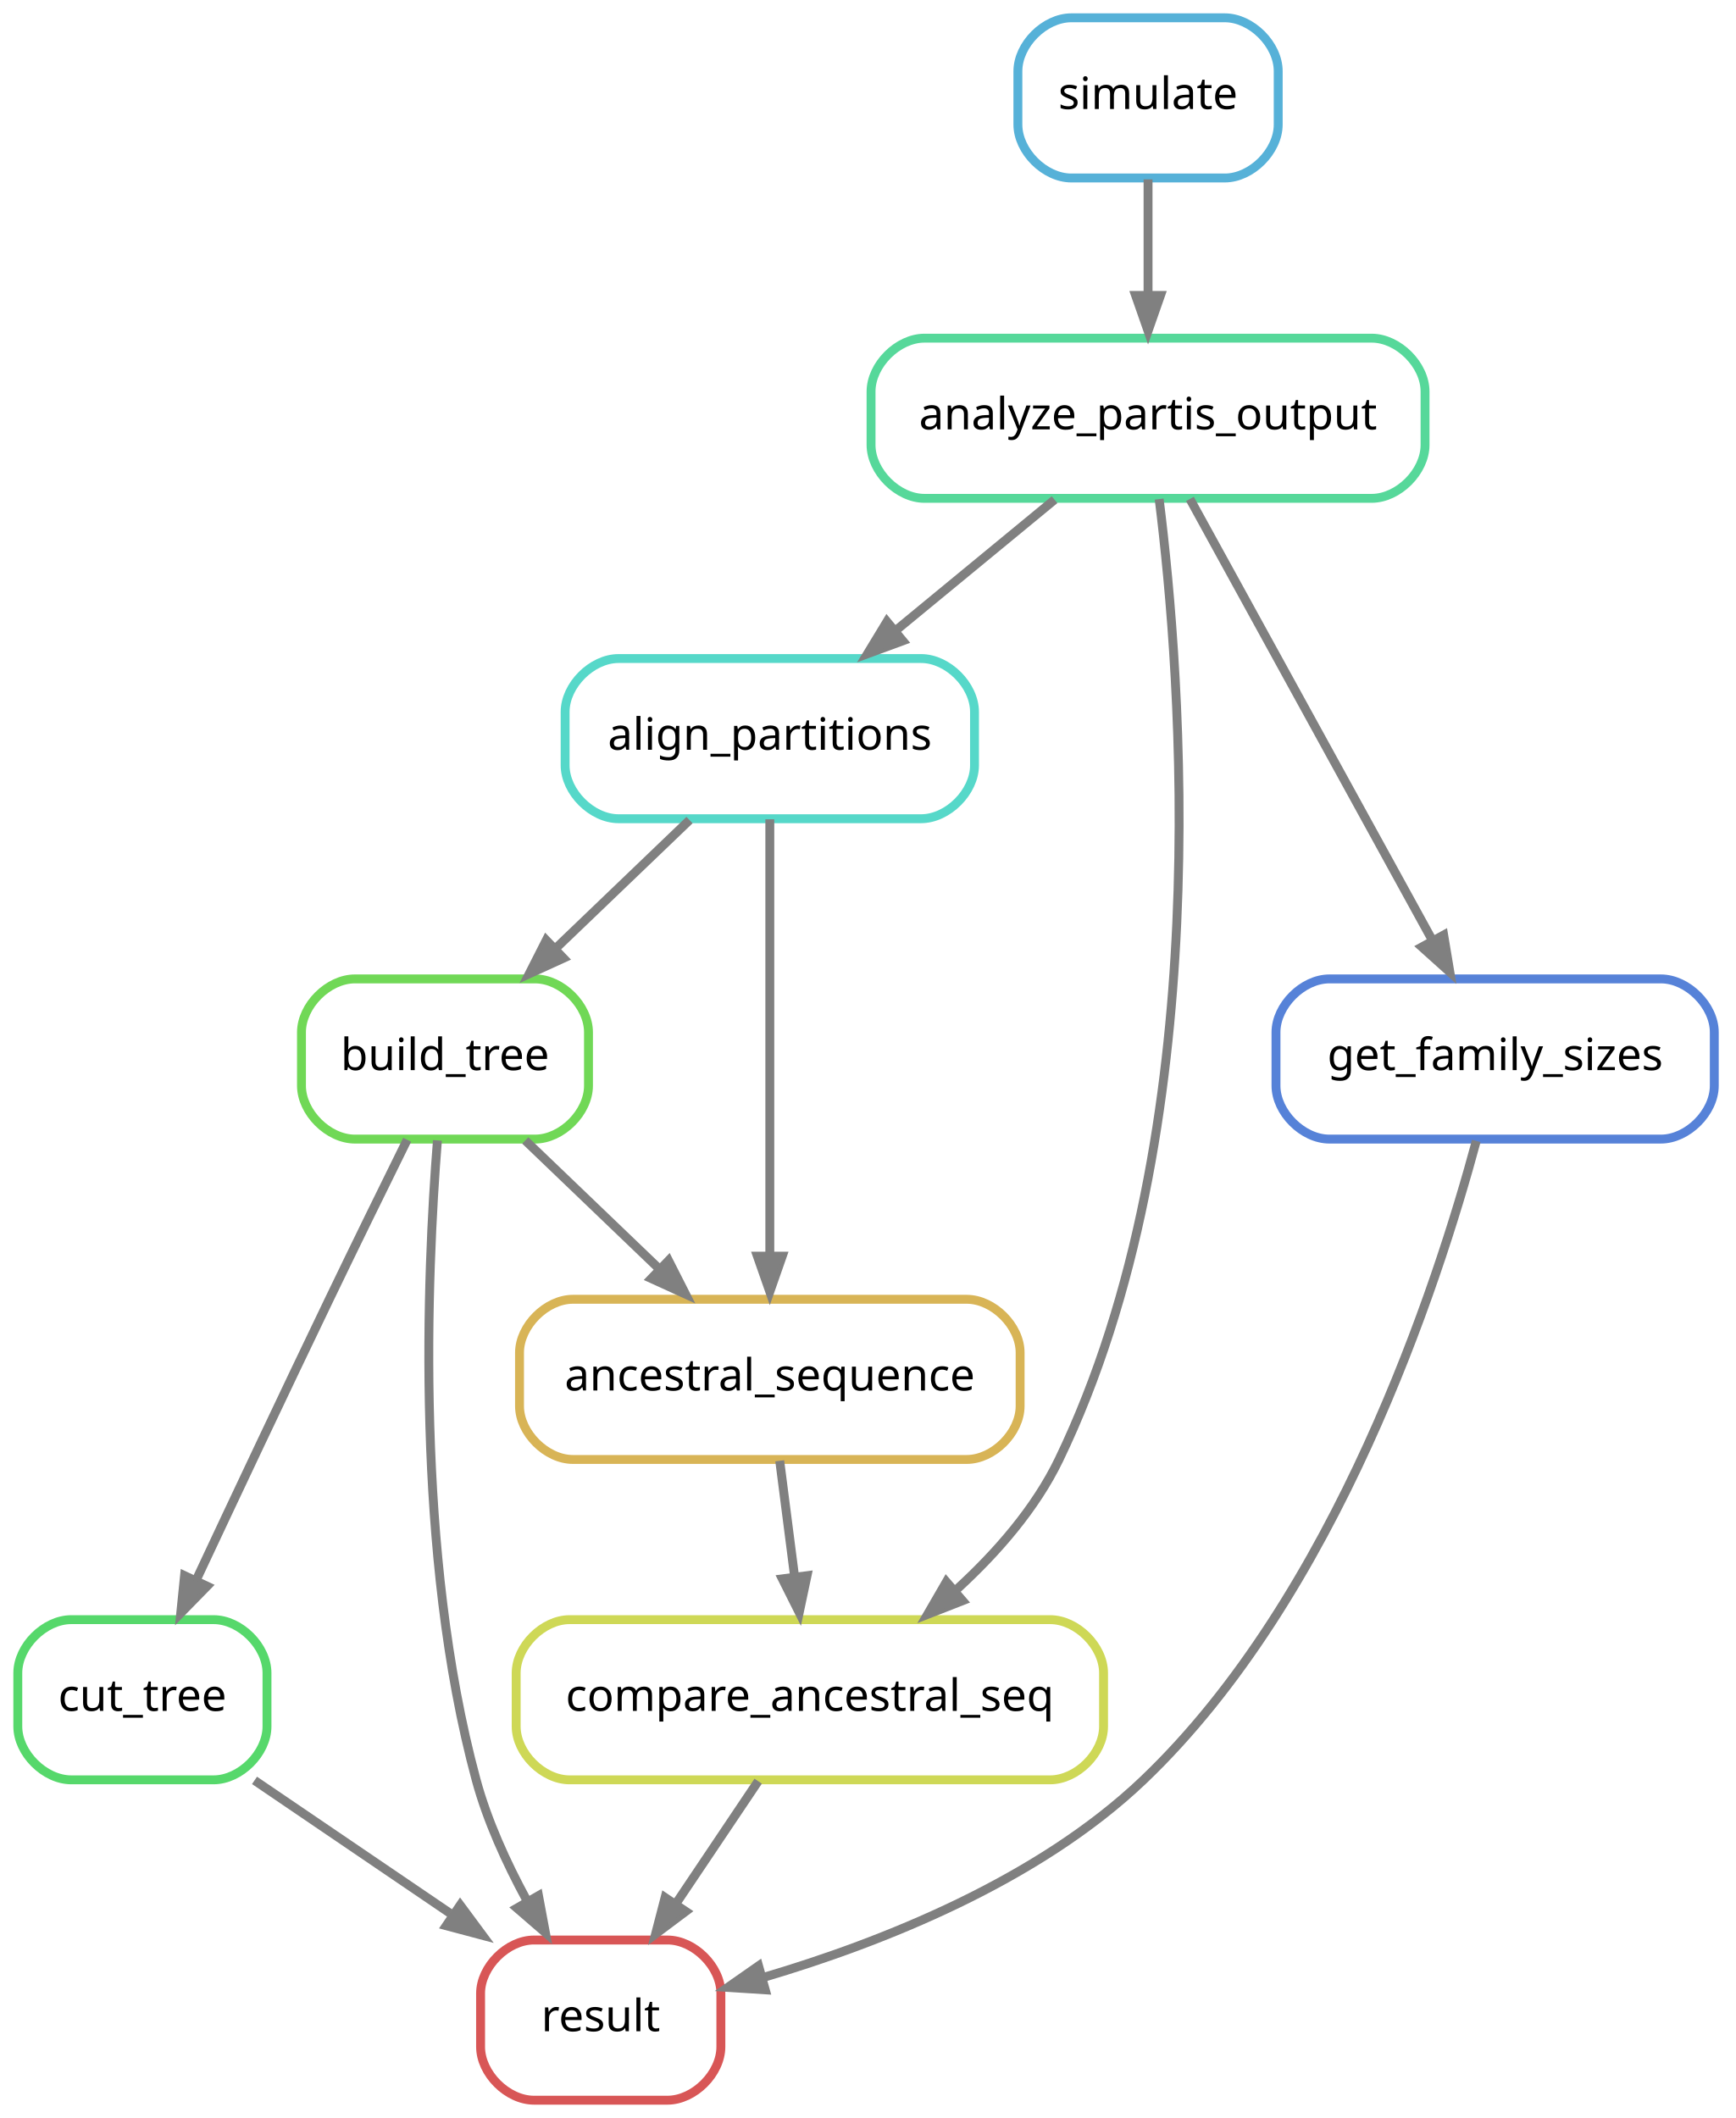
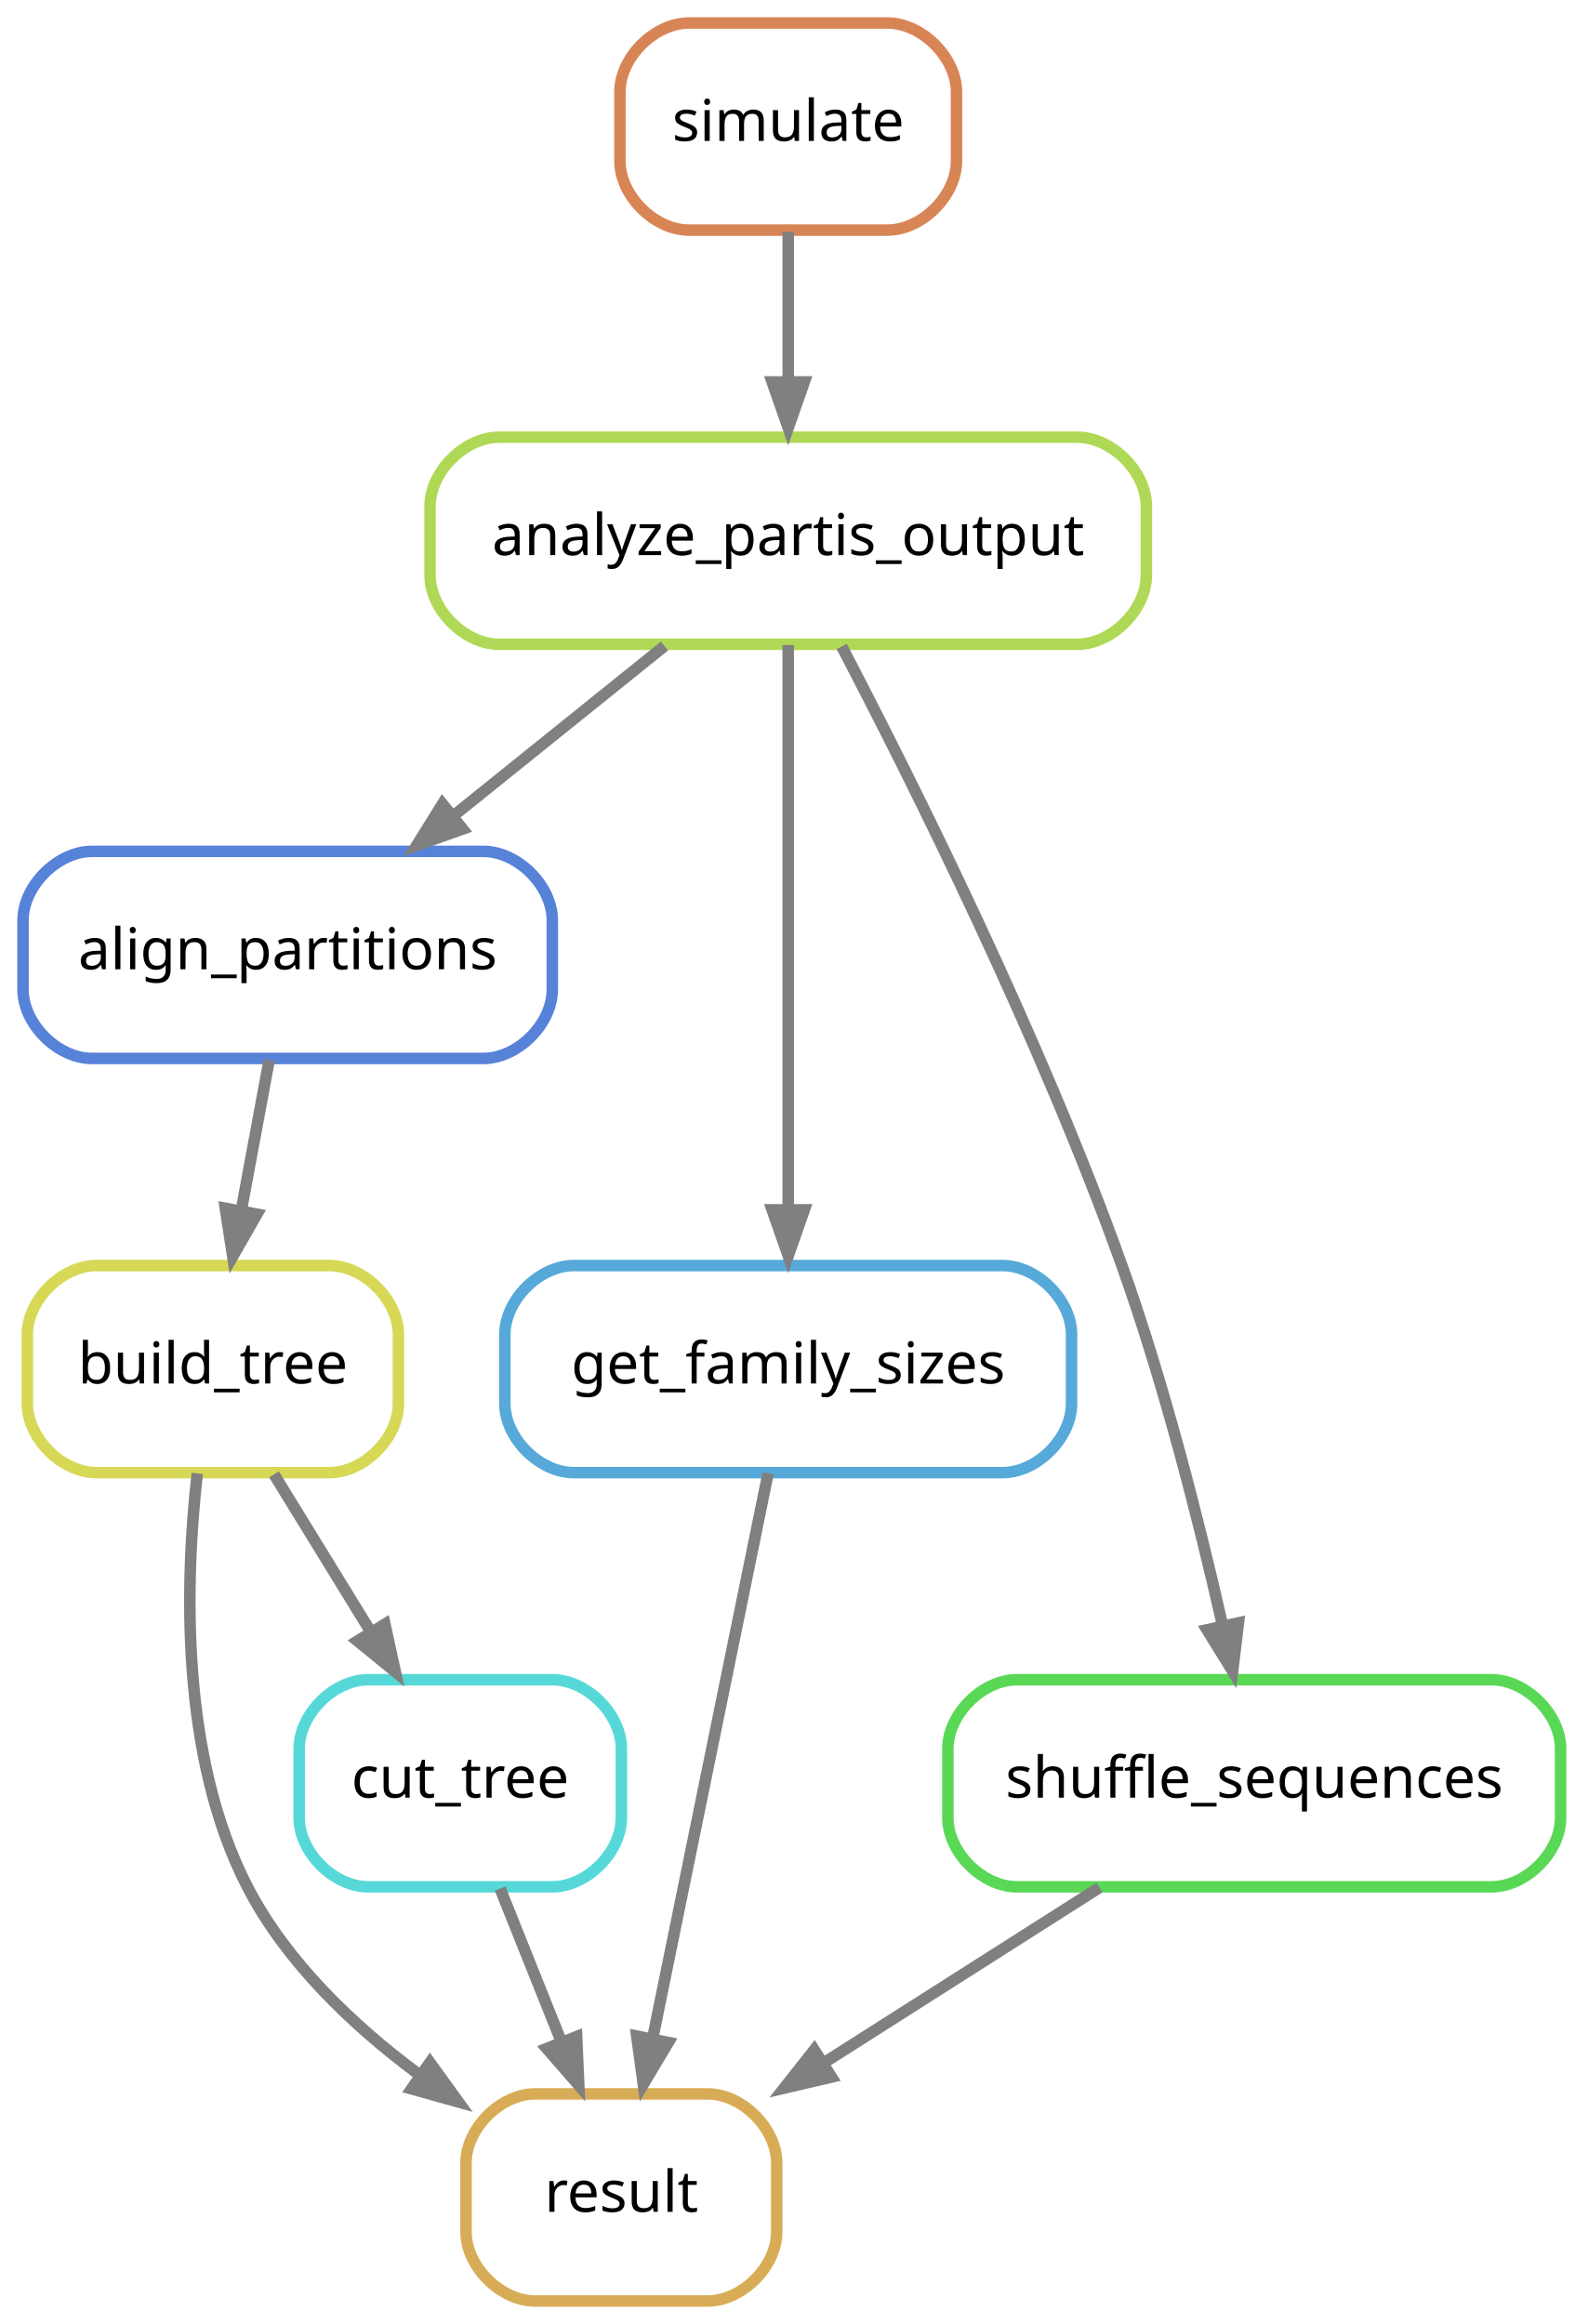
- <svg xmlns="http://www.w3.org/2000/svg" width="390pt" height="476pt" viewBox="0.00 0.00 390.00 476.00">
-   <g id="graph0" class="graph" transform="scale(1 1) rotate(0) translate(4 472)">
-     <polygon fill="white" stroke="white" points="-4,5 -4,-472 387,-472 387,5 -4,5" />
+ <svg xmlns="http://www.w3.org/2000/svg" width="276pt" height="404pt" viewBox="0.00 0.00 276.00 404.00">
+   <g id="graph0" class="graph" transform="scale(1 1) rotate(0) translate(4 400)">
+     <polygon fill="white" stroke="white" points="-4,5 -4,-400 273,-400 273,5 -4,5" />
    <g id="node1" class="node">
-       <path fill="none" stroke="#d85656" stroke-width="2" d="M146,-36C146,-36 116,-36 116,-36 110,-36 104,-30 104,-24 104,-24 104,-12 104,-12 104,-6 110,-0 116,-0 116,-0 146,-0 146,-0 152,-0 158,-6 158,-12 158,-12 158,-24 158,-24 158,-30 152,-36 146,-36" />
-       <text text-anchor="middle" x="131" y="-15.5" font-family="sans" font-size="10.00">result</text>
+       <path fill="none" stroke="#d8ac56" stroke-width="2" d="M119,-36C119,-36 89,-36 89,-36 83,-36 77,-30 77,-24 77,-24 77,-12 77,-12 77,-6 83,-0 89,-0 89,-0 119,-0 119,-0 125,-0 131,-6 131,-12 131,-12 131,-24 131,-24 131,-30 125,-36 119,-36" />
+       <text text-anchor="middle" x="104" y="-15.5" font-family="sans" font-size="10.00">result</text>
    </g>
    <g id="node2" class="node">
-       <path fill="none" stroke="#70d856" stroke-width="2" d="M116.25,-252C116.25,-252 75.75,-252 75.75,-252 69.75,-252 63.75,-246 63.75,-240 63.75,-240 63.75,-228 63.75,-228 63.75,-222 69.75,-216 75.75,-216 75.75,-216 116.25,-216 116.25,-216 122.25,-216 128.25,-222 128.25,-228 128.25,-228 128.25,-240 128.25,-240 128.25,-246 122.25,-252 116.25,-252" />
-       <text text-anchor="middle" x="96" y="-231.5" font-family="sans" font-size="10.00">build_tree</text>
+       <path fill="none" stroke="#d6d856" stroke-width="2" d="M53.25,-180C53.25,-180 12.75,-180 12.75,-180 6.75,-180 0.75,-174 0.75,-168 0.75,-168 0.75,-156 0.75,-156 0.75,-150 6.75,-144 12.75,-144 12.75,-144 53.25,-144 53.25,-144 59.25,-144 65.25,-150 65.25,-156 65.25,-156 65.25,-168 65.25,-168 65.25,-174 59.25,-180 53.25,-180" />
+       <text text-anchor="middle" x="33" y="-159.5" font-family="sans" font-size="10.00">build_tree</text>
+     </g>
+     <g id="edge4" class="edge">
+       <path fill="none" stroke="grey" stroke-width="2" d="M30.288,-143.863C28.166,-125.111 27.268,-94.7 39,-72 45.724,-58.989 57.2,-48.02 68.654,-39.498" />
+       <polygon fill="grey" stroke="grey" points="70.723,-42.322 76.922,-33.73 66.718,-36.58 70.723,-42.322" />
+     </g>
+     <g id="node8" class="node">
+       <path fill="none" stroke="#56d8d8" stroke-width="2" d="M92,-108C92,-108 60,-108 60,-108 54,-108 48,-102 48,-96 48,-96 48,-84 48,-84 48,-78 54,-72 60,-72 60,-72 92,-72 92,-72 98,-72 104,-78 104,-84 104,-84 104,-96 104,-96 104,-102 98,-108 92,-108" />
+       <text text-anchor="middle" x="76" y="-87.5" font-family="sans" font-size="10.00">cut_tree</text>
+     </g>
+     <g id="edge10" class="edge">
+       <path fill="none" stroke="grey" stroke-width="2" d="M43.629,-143.697C48.628,-135.559 54.691,-125.689 60.212,-116.701" />
+       <polygon fill="grey" stroke="grey" points="63.241,-118.457 65.493,-108.104 57.277,-114.793 63.241,-118.457" />
+     </g>
+     <g id="node3" class="node">
+       <path fill="none" stroke="#5682d8" stroke-width="2" d="M80,-252C80,-252 12,-252 12,-252 6,-252 0,-246 0,-240 0,-240 0,-228 0,-228 0,-222 6,-216 12,-216 12,-216 80,-216 80,-216 86,-216 92,-222 92,-228 92,-228 92,-240 92,-240 92,-246 86,-252 80,-252" />
+       <text text-anchor="middle" x="46" y="-231.5" font-family="sans" font-size="10.00">align_partitions</text>
+     </g>
+     <g id="edge5" class="edge">
+       <path fill="none" stroke="grey" stroke-width="2" d="M42.786,-215.697C41.354,-207.983 39.632,-198.712 38.035,-190.112" />
+       <polygon fill="grey" stroke="grey" points="41.444,-189.297 36.176,-180.104 34.561,-190.575 41.444,-189.297" />
+     </g>
+     <g id="node4" class="node">
+       <path fill="none" stroke="#afd856" stroke-width="2" d="M183.25,-324C183.25,-324 82.75,-324 82.75,-324 76.75,-324 70.75,-318 70.75,-312 70.75,-312 70.75,-300 70.75,-300 70.75,-294 76.75,-288 82.75,-288 82.75,-288 183.25,-288 183.25,-288 189.25,-288 195.25,-294 195.25,-300 195.25,-300 195.25,-312 195.25,-312 195.25,-318 189.25,-324 183.25,-324" />
+       <text text-anchor="middle" x="133" y="-303.5" font-family="sans" font-size="10.00">analyze_partis_output</text>
+     </g>
+     <g id="edge6" class="edge">
+       <path fill="none" stroke="grey" stroke-width="2" d="M111.494,-287.697C100.537,-278.881 87.054,-268.032 75.175,-258.474" />
+       <polygon fill="grey" stroke="grey" points="77.243,-255.646 67.258,-252.104 72.855,-261.1 77.243,-255.646" />
+     </g>
+     <g id="node6" class="node">
+       <path fill="none" stroke="#56a9d8" stroke-width="2" d="M170.25,-180C170.25,-180 95.75,-180 95.75,-180 89.75,-180 83.75,-174 83.75,-168 83.75,-168 83.75,-156 83.75,-156 83.75,-150 89.75,-144 95.75,-144 95.75,-144 170.25,-144 170.25,-144 176.25,-144 182.25,-150 182.25,-156 182.25,-156 182.25,-168 182.25,-168 182.25,-174 176.25,-180 170.25,-180" />
+       <text text-anchor="middle" x="133" y="-159.5" font-family="sans" font-size="10.00">get_family_sizes</text>
+     </g>
+     <g id="edge8" class="edge">
+       <path fill="none" stroke="grey" stroke-width="2" d="M133,-287.871C133,-263.67 133,-219.211 133,-190.393" />
+       <polygon fill="grey" stroke="grey" points="136.5,-190.189 133,-180.189 129.5,-190.189 136.5,-190.189" />
+     </g>
+     <g id="node7" class="node">
+       <path fill="none" stroke="#59d856" stroke-width="2" d="M255.25,-108C255.25,-108 172.75,-108 172.75,-108 166.75,-108 160.75,-102 160.75,-96 160.75,-96 160.75,-84 160.75,-84 160.75,-78 166.75,-72 172.75,-72 172.75,-72 255.25,-72 255.25,-72 261.25,-72 267.25,-78 267.25,-84 267.25,-84 267.25,-96 267.25,-96 267.25,-102 261.25,-108 255.25,-108" />
+       <text text-anchor="middle" x="214" y="-87.5" font-family="sans" font-size="10.00">shuffle_sequences</text>
+     </g>
+     <g id="edge9" class="edge">
+       <path fill="none" stroke="grey" stroke-width="2" d="M142.296,-287.623C154.719,-263.859 176.813,-219.644 191,-180 198.293,-159.622 204.314,-135.857 208.363,-118.013" />
+       <polygon fill="grey" stroke="grey" points="211.834,-118.525 210.569,-108.006 204.999,-117.018 211.834,-118.525" />
+     </g>
+     <g id="node5" class="node">
+       <path fill="none" stroke="#d88556" stroke-width="2" d="M150.25,-396C150.25,-396 115.75,-396 115.75,-396 109.75,-396 103.75,-390 103.75,-384 103.75,-384 103.75,-372 103.75,-372 103.75,-366 109.75,-360 115.75,-360 115.75,-360 150.25,-360 150.25,-360 156.25,-360 162.25,-366 162.25,-372 162.25,-372 162.25,-384 162.25,-384 162.25,-390 156.25,-396 150.25,-396" />
+       <text text-anchor="middle" x="133" y="-375.5" font-family="sans" font-size="10.00">simulate</text>
+     </g>
+     <g id="edge7" class="edge">
+       <path fill="none" stroke="grey" stroke-width="2" d="M133,-359.697C133,-351.983 133,-342.712 133,-334.112" />
+       <polygon fill="grey" stroke="grey" points="136.5,-334.104 133,-324.104 129.5,-334.104 136.5,-334.104" />
+     </g>
+     <g id="edge2" class="edge">
+       <path fill="none" stroke="grey" stroke-width="2" d="M129.502,-143.871C124.538,-119.564 115.4,-74.819 109.517,-46.013" />
+       <polygon fill="grey" stroke="grey" points="112.941,-45.287 107.51,-36.189 106.082,-46.687 112.941,-45.287" />
+     </g>
+     <g id="edge3" class="edge">
+       <path fill="none" stroke="grey" stroke-width="2" d="M187.091,-71.876C172.842,-62.808 155.154,-51.552 139.764,-41.759" />
+       <polygon fill="grey" stroke="grey" points="141.328,-38.606 131.012,-36.19 137.57,-44.511 141.328,-38.606" />
    </g>
    <g id="edge1" class="edge">
-       <path fill="none" stroke="grey" stroke-width="2" d="M94.306,-215.702C91.913,-185.798 89.237,-122.766 103,-72 105.493,-62.805 109.783,-53.409 114.267,-45.131" />
-       <polygon fill="grey" stroke="grey" points="117.377,-46.745 119.326,-36.331 111.308,-43.256 117.377,-46.745" />
-     </g>
-     <g id="node7" class="node">
-       <path fill="none" stroke="#56d86b" stroke-width="2" d="M44,-108C44,-108 12,-108 12,-108 6,-108 -3.55271e-15,-102 -3.55271e-15,-96 -3.55271e-15,-96 -3.55271e-15,-84 -3.55271e-15,-84 -3.55271e-15,-78 6,-72 12,-72 12,-72 44,-72 44,-72 50,-72 56,-78 56,-84 56,-84 56,-96 56,-96 56,-102 50,-108 44,-108" />
-       <text text-anchor="middle" x="28" y="-87.5" font-family="sans" font-size="10.00">cut_tree</text>
-     </g>
-     <g id="edge9" class="edge">
-       <path fill="none" stroke="grey" stroke-width="2" d="M87.503,-215.846C82.392,-205.486 75.777,-192.006 70,-180 59.873,-158.956 48.587,-135.011 40.266,-117.263" />
-       <polygon fill="grey" stroke="grey" points="43.385,-115.671 35.975,-108.098 37.046,-118.639 43.385,-115.671" />
-     </g>
-     <g id="node9" class="node">
-       <path fill="none" stroke="#d8b456" stroke-width="2" d="M213.25,-180C213.25,-180 124.75,-180 124.75,-180 118.75,-180 112.75,-174 112.75,-168 112.75,-168 112.75,-156 112.75,-156 112.75,-150 118.75,-144 124.75,-144 124.75,-144 213.25,-144 213.25,-144 219.25,-144 225.25,-150 225.25,-156 225.25,-156 225.25,-168 225.25,-168 225.25,-174 219.25,-180 213.25,-180" />
-       <text text-anchor="middle" x="169" y="-159.5" font-family="sans" font-size="10.00">ancestral_sequence</text>
-     </g>
-     <g id="edge12" class="edge">
-       <path fill="none" stroke="grey" stroke-width="2" d="M114.045,-215.697C123.062,-207.05 134.118,-196.449 143.943,-187.027" />
-       <polygon fill="grey" stroke="grey" points="146.367,-189.552 151.163,-180.104 141.522,-184.499 146.367,-189.552" />
-     </g>
-     <g id="node3" class="node">
-       <path fill="none" stroke="#56d8c9" stroke-width="2" d="M203,-324C203,-324 135,-324 135,-324 129,-324 123,-318 123,-312 123,-312 123,-300 123,-300 123,-294 129,-288 135,-288 135,-288 203,-288 203,-288 209,-288 215,-294 215,-300 215,-300 215,-312 215,-312 215,-318 209,-324 203,-324" />
-       <text text-anchor="middle" x="169" y="-303.5" font-family="sans" font-size="10.00">align_partitions</text>
-     </g>
-     <g id="edge5" class="edge">
-       <path fill="none" stroke="grey" stroke-width="2" d="M150.955,-287.697C141.938,-279.05 130.882,-268.449 121.057,-259.027" />
-       <polygon fill="grey" stroke="grey" points="123.478,-256.499 113.837,-252.104 118.633,-261.552 123.478,-256.499" />
-     </g>
-     <g id="edge13" class="edge">
-       <path fill="none" stroke="grey" stroke-width="2" d="M169,-287.871C169,-263.67 169,-219.211 169,-190.393" />
-       <polygon fill="grey" stroke="grey" points="172.5,-190.189 169,-180.189 165.5,-190.189 172.5,-190.189" />
-     </g>
-     <g id="node4" class="node">
-       <path fill="none" stroke="#56d89a" stroke-width="2" d="M304.25,-396C304.25,-396 203.75,-396 203.75,-396 197.75,-396 191.75,-390 191.75,-384 191.75,-384 191.75,-372 191.75,-372 191.75,-366 197.75,-360 203.75,-360 203.75,-360 304.25,-360 304.25,-360 310.25,-360 316.25,-366 316.25,-372 316.25,-372 316.25,-384 316.25,-384 316.25,-390 310.25,-396 304.25,-396" />
-       <text text-anchor="middle" x="254" y="-375.5" font-family="sans" font-size="10.00">analyze_partis_output</text>
-     </g>
-     <g id="edge6" class="edge">
-       <path fill="none" stroke="grey" stroke-width="2" d="M232.989,-359.697C222.284,-350.881 209.11,-340.032 197.504,-330.474" />
-       <polygon fill="grey" stroke="grey" points="199.714,-327.76 189.77,-324.104 195.264,-333.163 199.714,-327.76" />
-     </g>
-     <g id="node6" class="node">
-       <path fill="none" stroke="#5682d8" stroke-width="2" d="M369.25,-252C369.25,-252 294.75,-252 294.75,-252 288.75,-252 282.75,-246 282.75,-240 282.75,-240 282.75,-228 282.75,-228 282.75,-222 288.75,-216 294.75,-216 294.75,-216 369.25,-216 369.25,-216 375.25,-216 381.25,-222 381.25,-228 381.25,-228 381.25,-240 381.25,-240 381.25,-246 375.25,-252 369.25,-252" />
-       <text text-anchor="middle" x="332" y="-231.5" font-family="sans" font-size="10.00">get_family_sizes</text>
-     </g>
-     <g id="edge8" class="edge">
-       <path fill="none" stroke="grey" stroke-width="2" d="M263.409,-359.871C276.878,-335.35 301.771,-290.032 317.576,-261.259" />
-       <polygon fill="grey" stroke="grey" points="320.811,-262.639 322.558,-252.189 314.676,-259.269 320.811,-262.639" />
-     </g>
-     <g id="node8" class="node">
-       <path fill="none" stroke="#ced856" stroke-width="2" d="M232,-108C232,-108 124,-108 124,-108 118,-108 112,-102 112,-96 112,-96 112,-84 112,-84 112,-78 118,-72 124,-72 124,-72 232,-72 232,-72 238,-72 244,-78 244,-84 244,-84 244,-96 244,-96 244,-102 238,-108 232,-108" />
-       <text text-anchor="middle" x="178" y="-87.5" font-family="sans" font-size="10.00">compare_ancestral_seq</text>
-     </g>
-     <g id="edge10" class="edge">
-       <path fill="none" stroke="grey" stroke-width="2" d="M256.498,-359.835C261.519,-319.729 269.53,-217.691 234,-144 228.694,-132.995 220.054,-123.101 211.131,-114.924" />
-       <polygon fill="grey" stroke="grey" points="213.161,-112.054 203.294,-108.196 208.602,-117.365 213.161,-112.054" />
-     </g>
-     <g id="node5" class="node">
-       <path fill="none" stroke="#56b1d8" stroke-width="2" d="M271.25,-468C271.25,-468 236.75,-468 236.75,-468 230.75,-468 224.75,-462 224.75,-456 224.75,-456 224.75,-444 224.75,-444 224.75,-438 230.75,-432 236.75,-432 236.75,-432 271.25,-432 271.25,-432 277.25,-432 283.25,-438 283.25,-444 283.25,-444 283.25,-456 283.25,-456 283.25,-462 277.25,-468 271.25,-468" />
-       <text text-anchor="middle" x="254" y="-447.5" font-family="sans" font-size="10.00">simulate</text>
-     </g>
-     <g id="edge7" class="edge">
-       <path fill="none" stroke="grey" stroke-width="2" d="M254,-431.697C254,-423.983 254,-414.712 254,-406.112" />
-       <polygon fill="grey" stroke="grey" points="257.5,-406.104 254,-396.104 250.5,-406.104 257.5,-406.104" />
-     </g>
-     <g id="edge4" class="edge">
-       <path fill="none" stroke="grey" stroke-width="2" d="M327.763,-215.584C319.057,-183.202 296.238,-113.28 253,-72 229.228,-49.305 194.182,-35.464 167.744,-27.646" />
-       <polygon fill="grey" stroke="grey" points="168.648,-24.265 158.075,-24.939 166.761,-31.005 168.648,-24.265" />
-     </g>
-     <g id="edge2" class="edge">
-       <path fill="none" stroke="grey" stroke-width="2" d="M53.197,-71.876C66.415,-62.893 82.792,-51.763 97.107,-42.034" />
-       <polygon fill="grey" stroke="grey" points="99.403,-44.706 105.707,-36.19 95.468,-38.916 99.403,-44.706" />
-     </g>
-     <g id="edge3" class="edge">
-       <path fill="none" stroke="grey" stroke-width="2" d="M166.382,-71.697C160.861,-63.474 154.153,-53.483 148.068,-44.421" />
-       <polygon fill="grey" stroke="grey" points="150.965,-42.456 142.484,-36.104 145.153,-46.358 150.965,-42.456" />
-     </g>
-     <g id="edge11" class="edge">
-       <path fill="none" stroke="grey" stroke-width="2" d="M171.225,-143.697C172.217,-135.983 173.408,-126.712 174.514,-118.112" />
-       <polygon fill="grey" stroke="grey" points="177.997,-118.469 175.801,-108.104 171.054,-117.576 177.997,-118.469" />
+       <path fill="none" stroke="grey" stroke-width="2" d="M82.921,-71.697C86.075,-63.813 89.878,-54.304 93.381,-45.546" />
+       <polygon fill="grey" stroke="grey" points="96.694,-46.689 97.158,-36.104 90.195,-44.089 96.694,-46.689" />
    </g>
  </g>
</svg>
